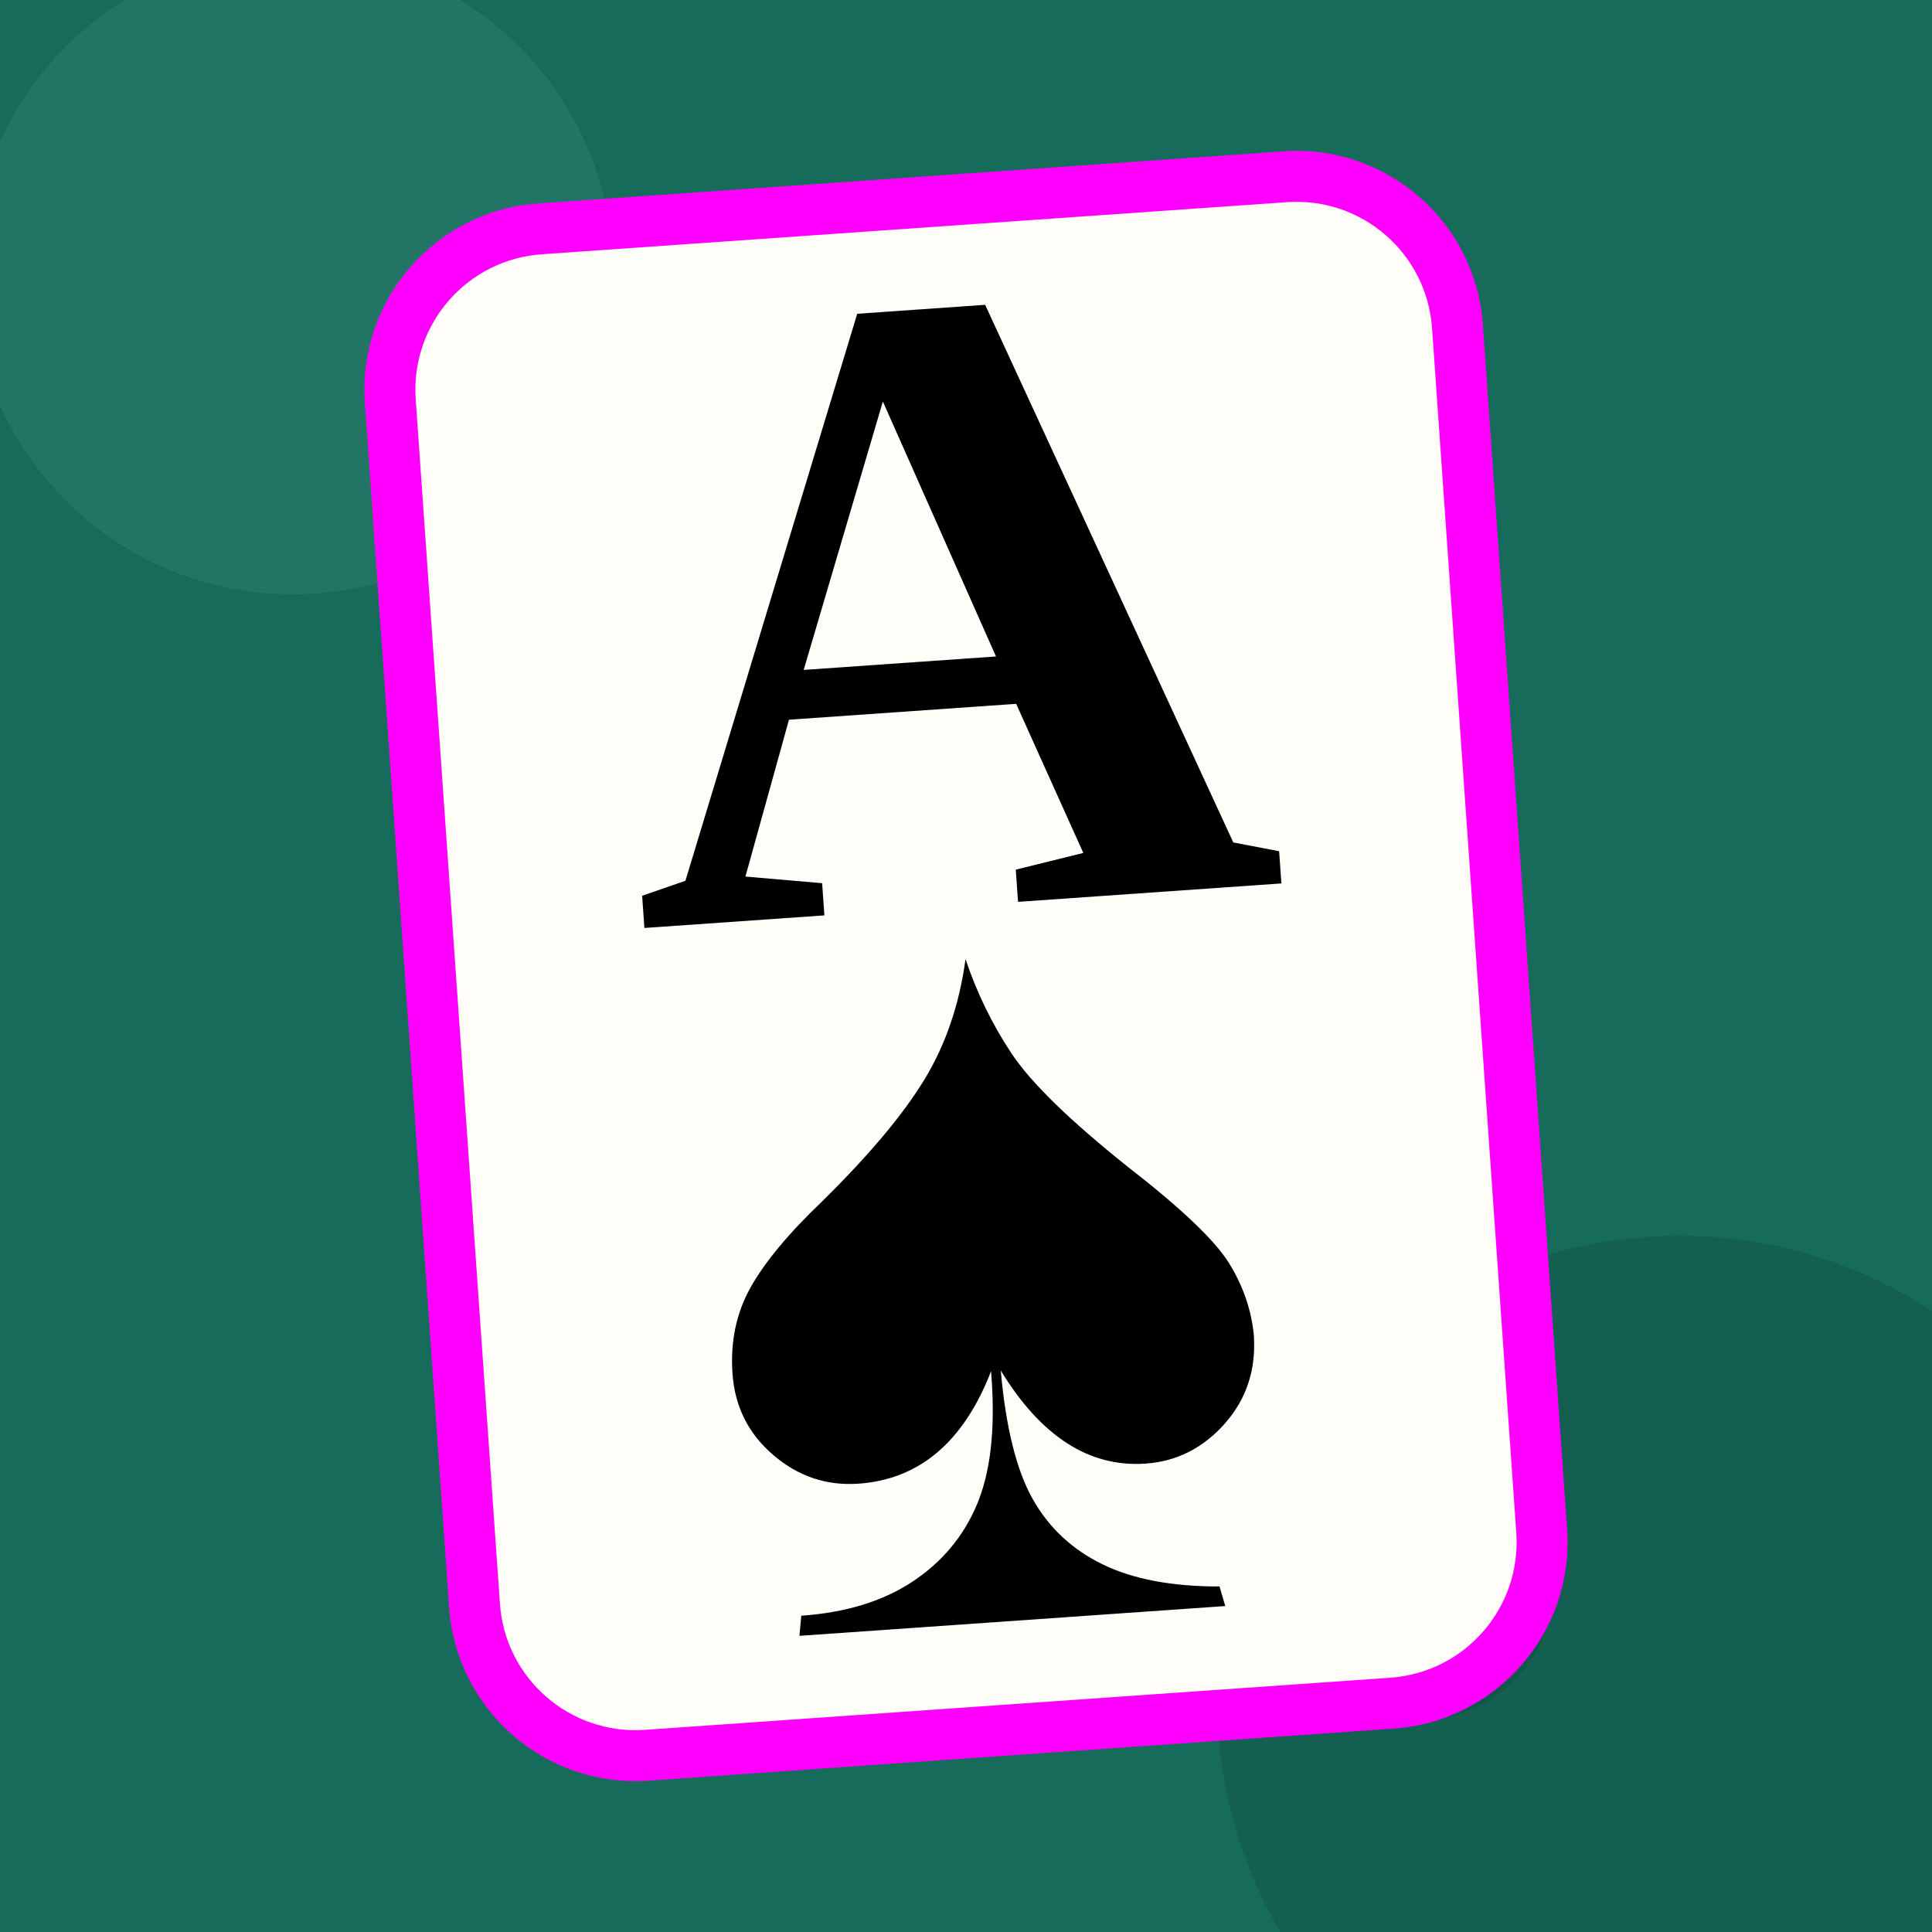
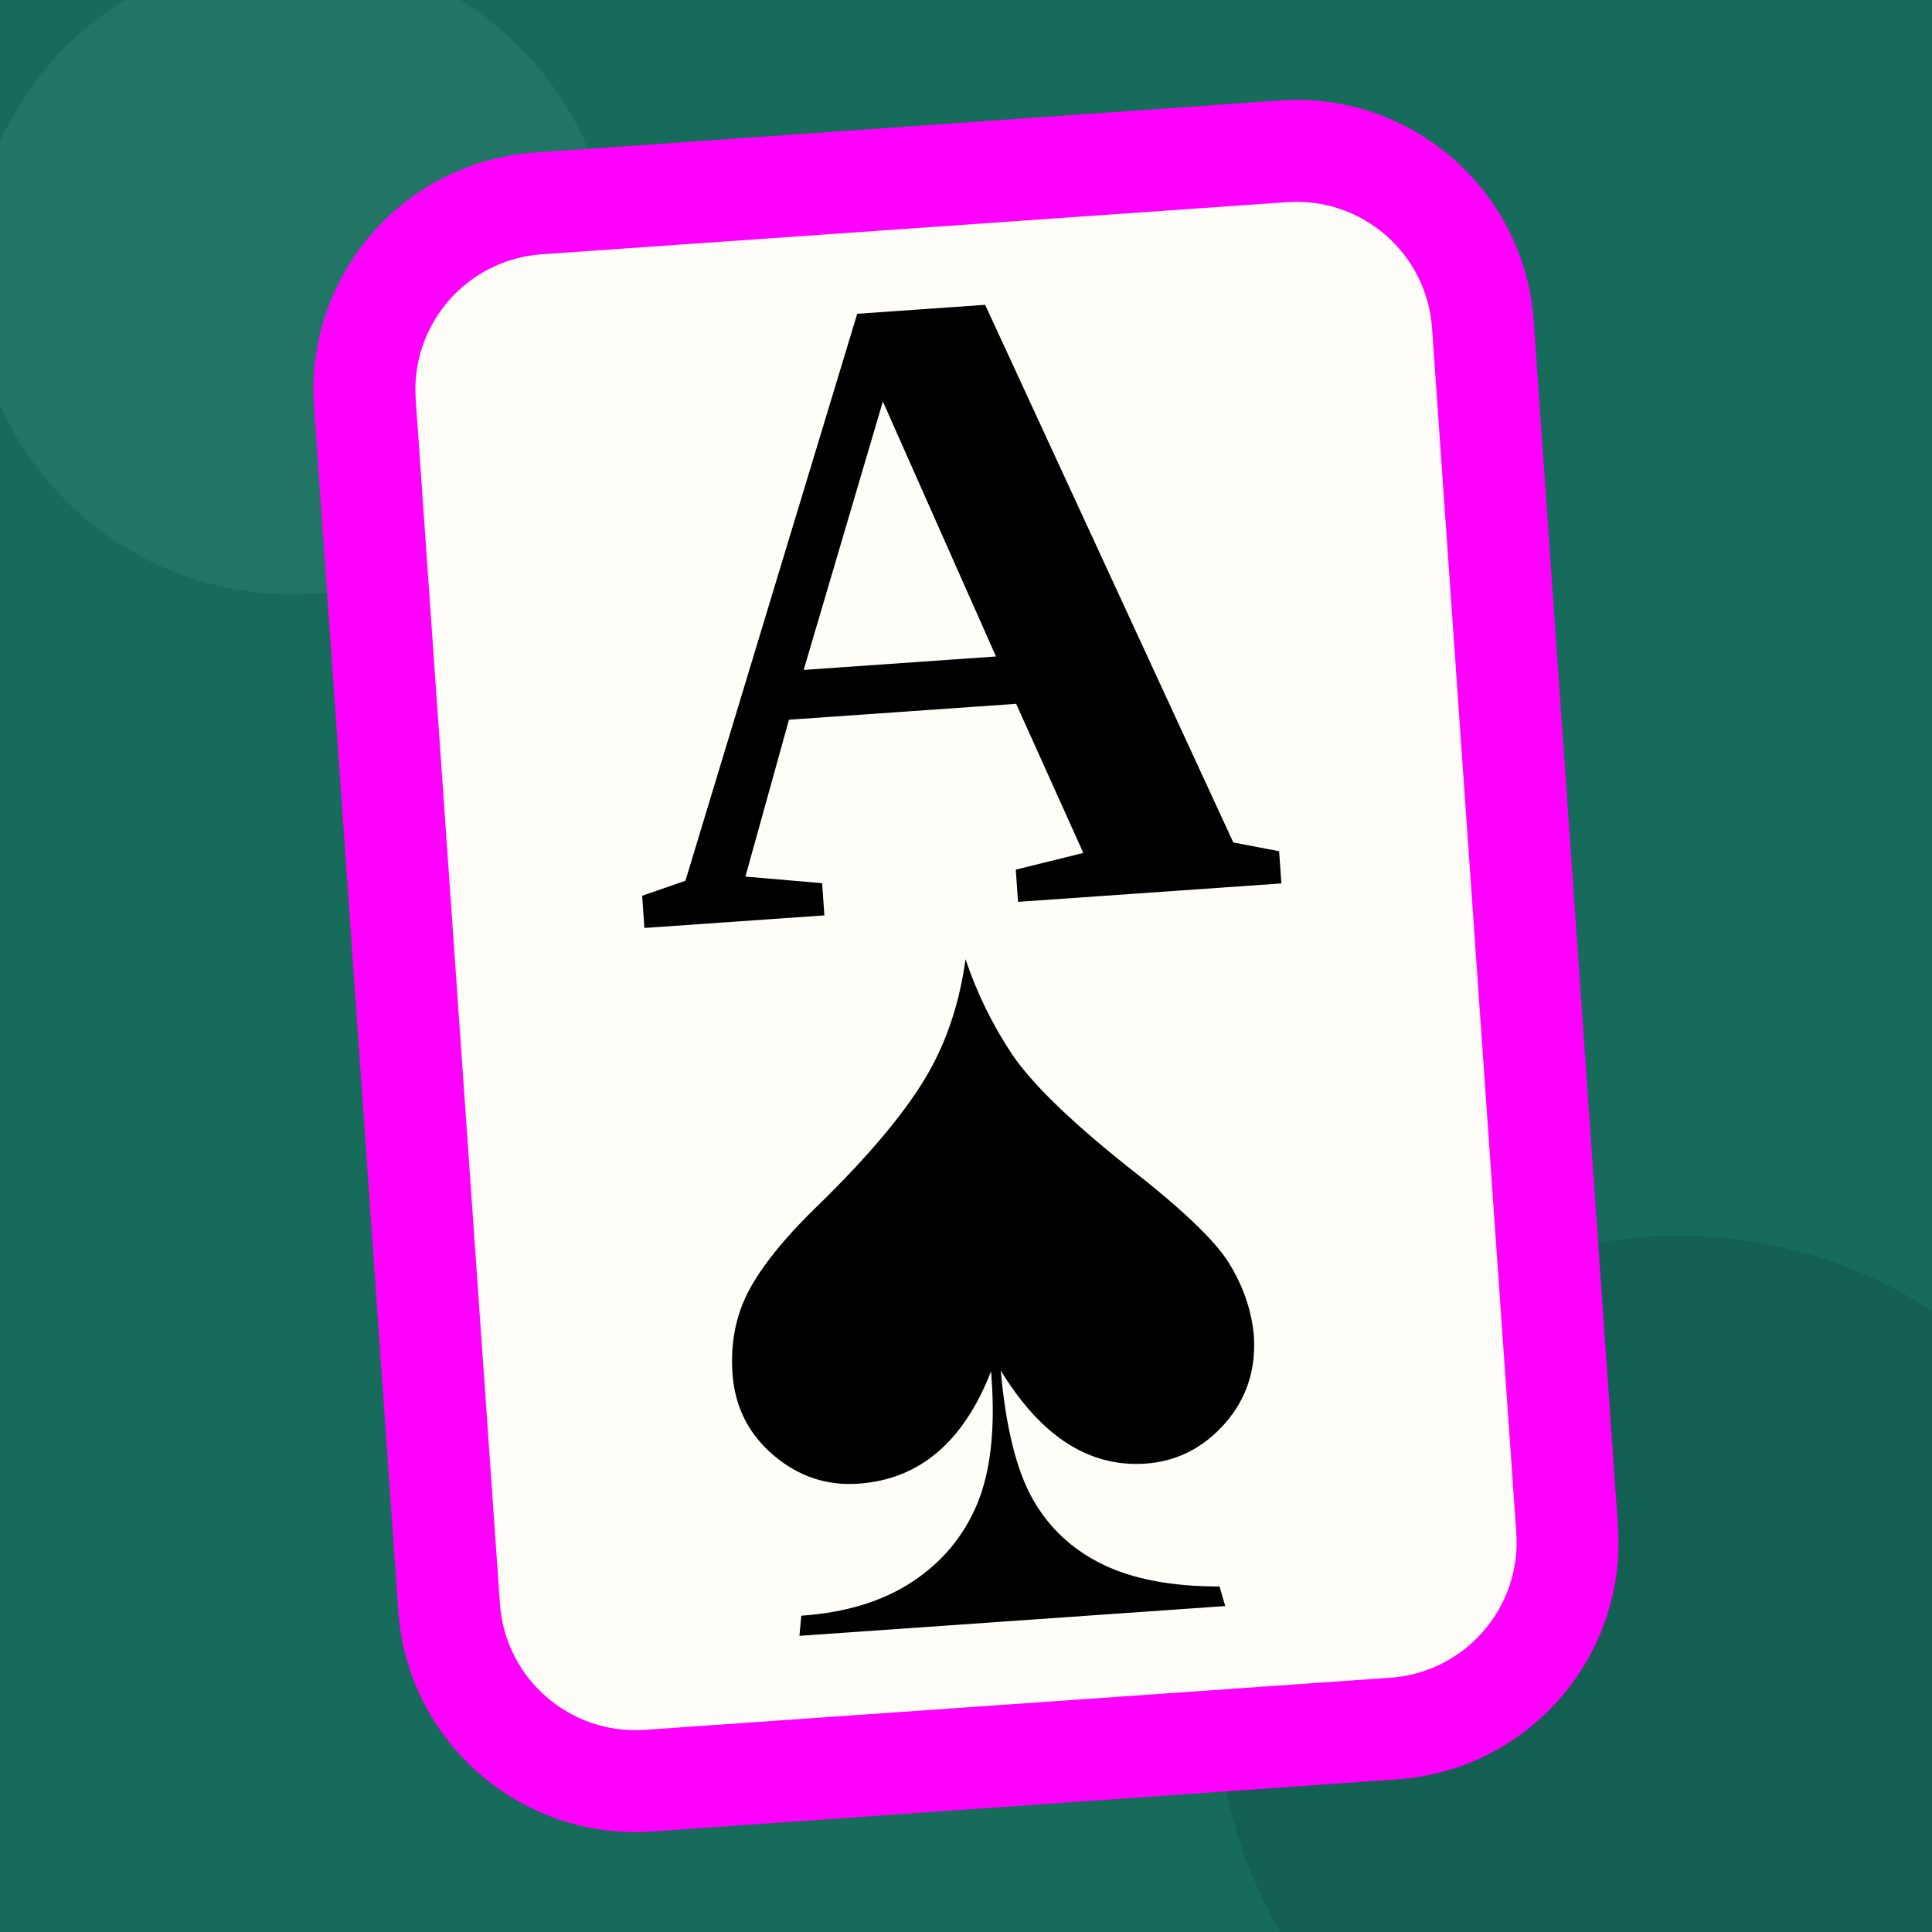
<svg xmlns="http://www.w3.org/2000/svg" viewBox="0 0 1024 1024" role="img" aria-labelledby="title description">
  <rect width="1024" height="1024" fill="#176b5b" />
  <circle cx="155" cy="145" r="170" fill="#2b7e6e" opacity="0.55" />
  <circle cx="890" cy="900" r="245" fill="#105648" opacity="0.55" />
  <g transform="rotate(-4 512 512)">
    <rect x="242" y="120" width="540" height="784" rx="72" fill="#0a4338" opacity="0.25" transform="translate(18 24)" />
-     <rect x="215" y="93" width="594" height="838" rx="99" fill="#ff00ff" />
+     <rect x="188" y="66" width="648" height="892" rx="126" fill="#ff00ff" />
    <rect x="242" y="120" width="540" height="784" rx="72" fill="#fffdf7" />
    <text x="512" y="480" text-anchor="middle" font-family="Georgia, 'Times New Roman', serif" font-weight="900" fill="#000000" font-size="480">A</text>
    <text x="512" y="860" text-anchor="middle" font-family="Georgia, 'Times New Roman', serif" fill="#000000" font-size="585">♠</text>
  </g>
</svg>
